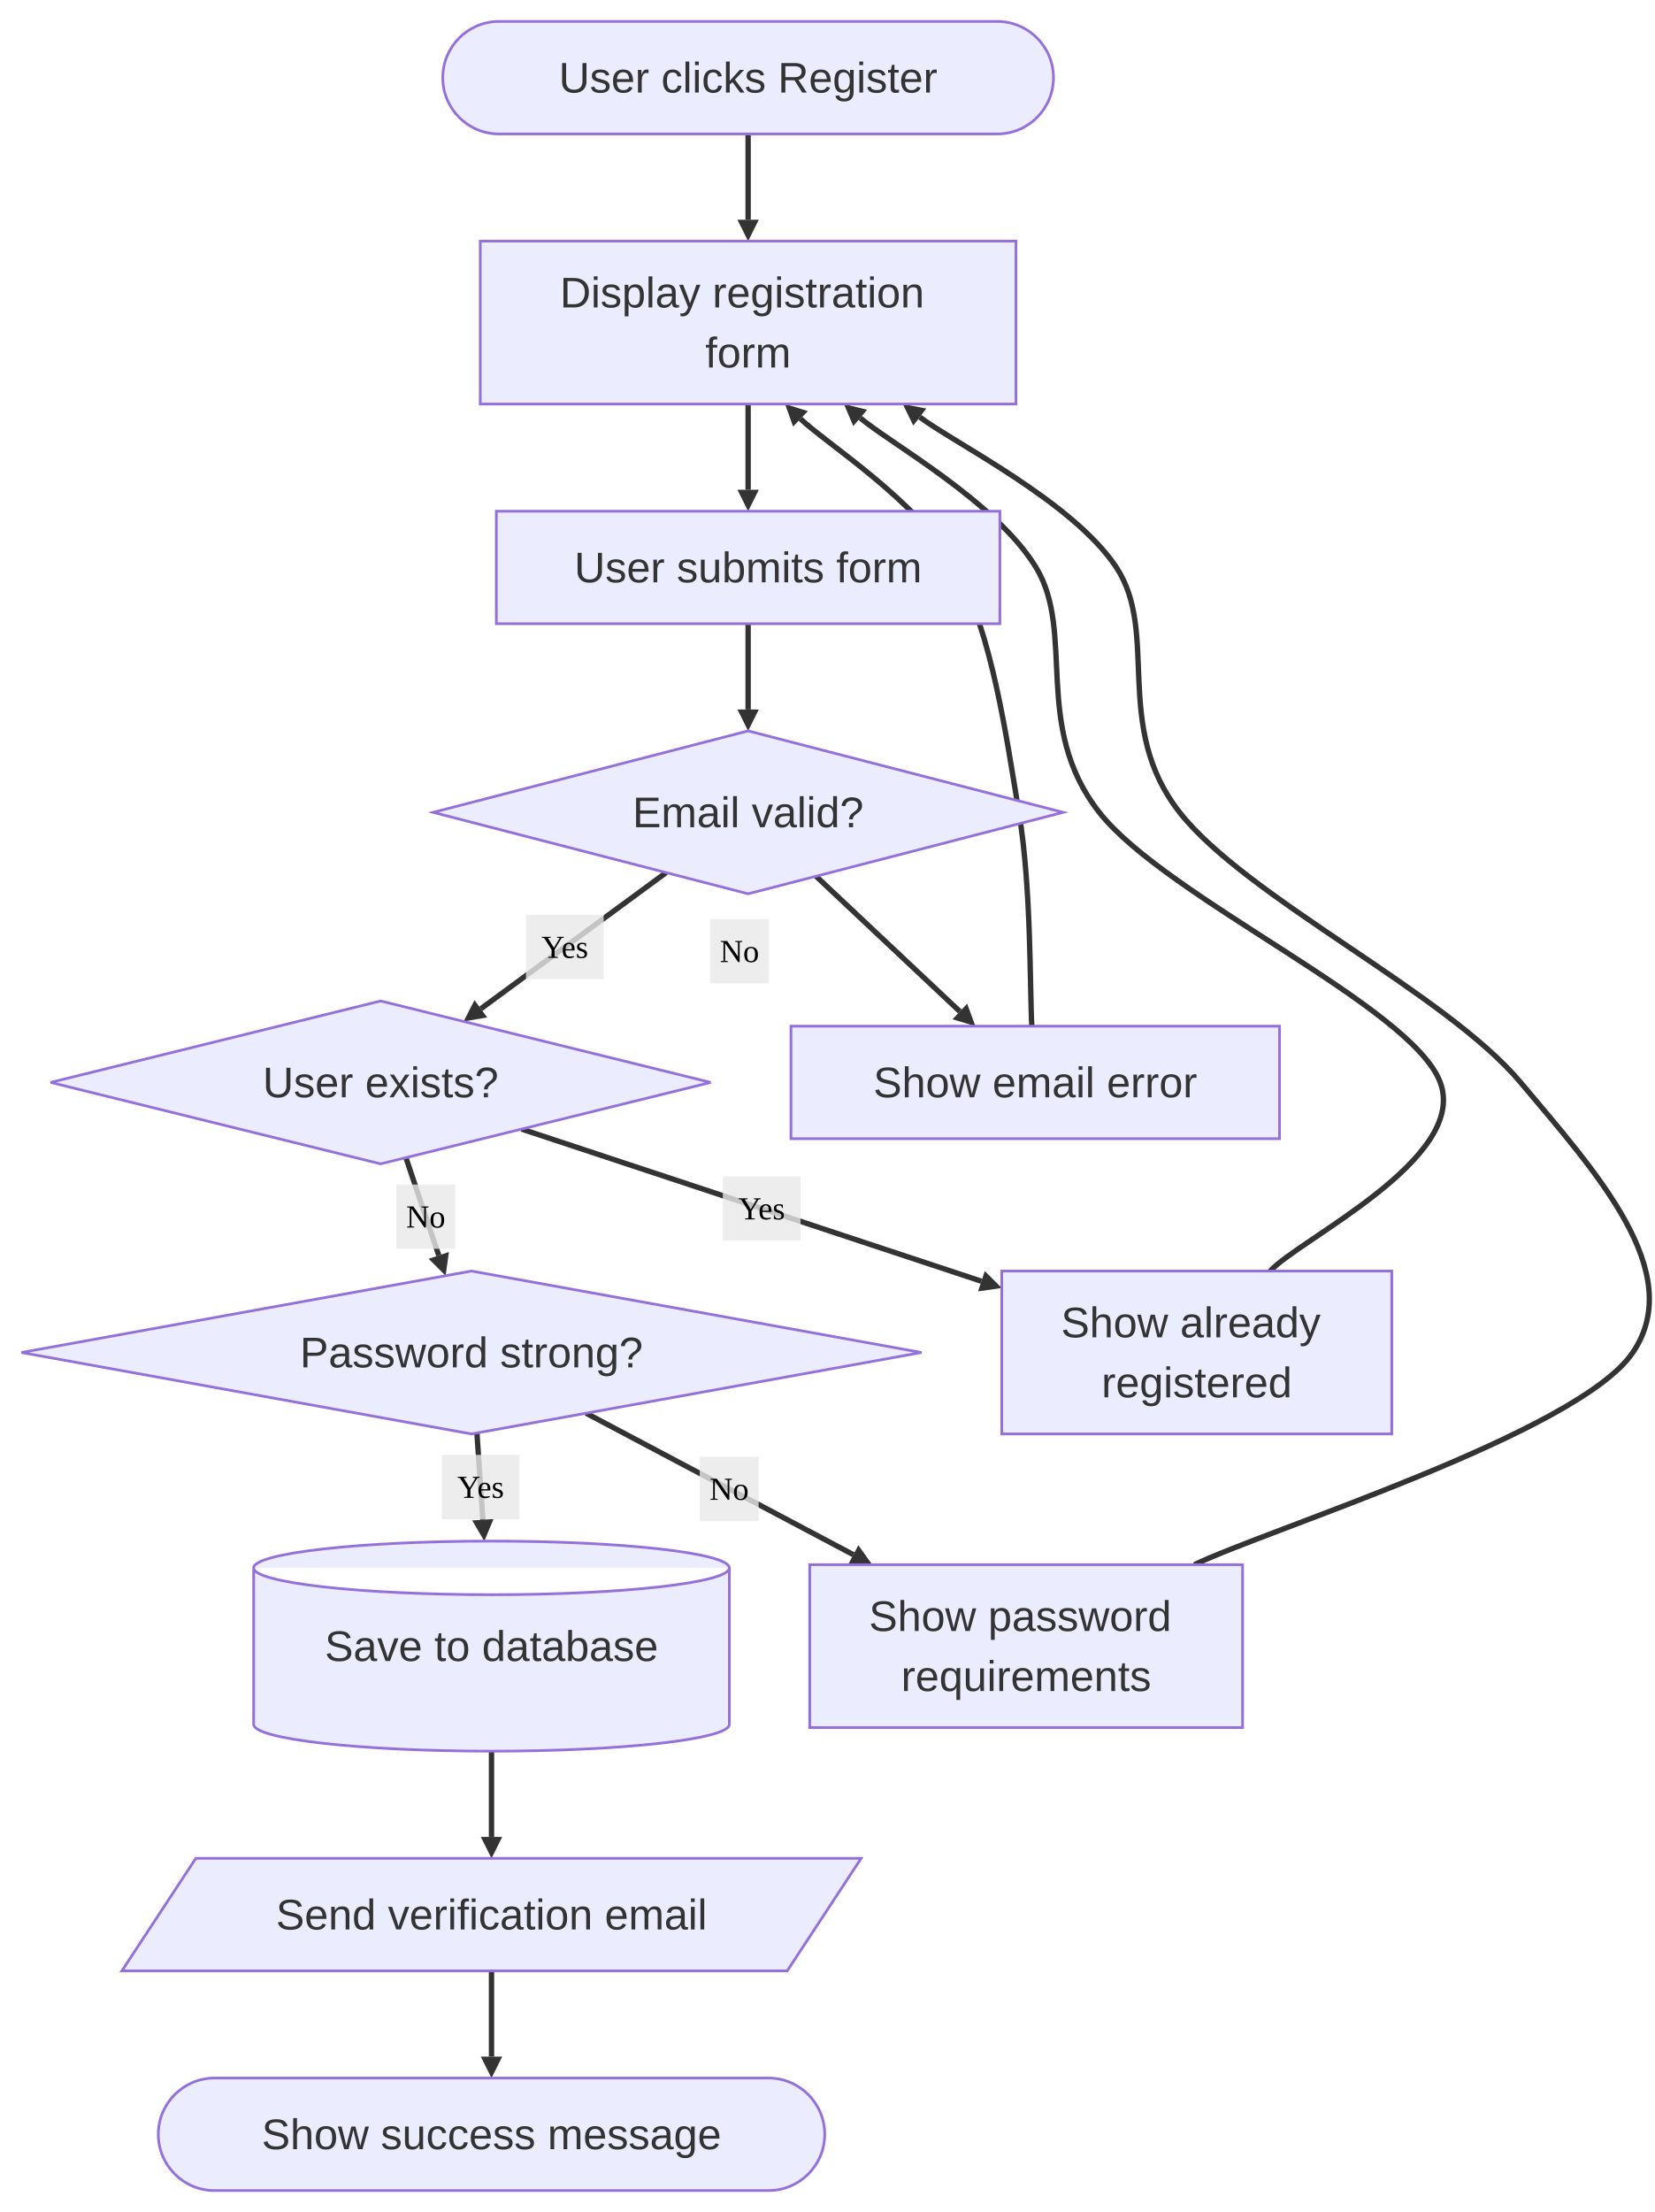
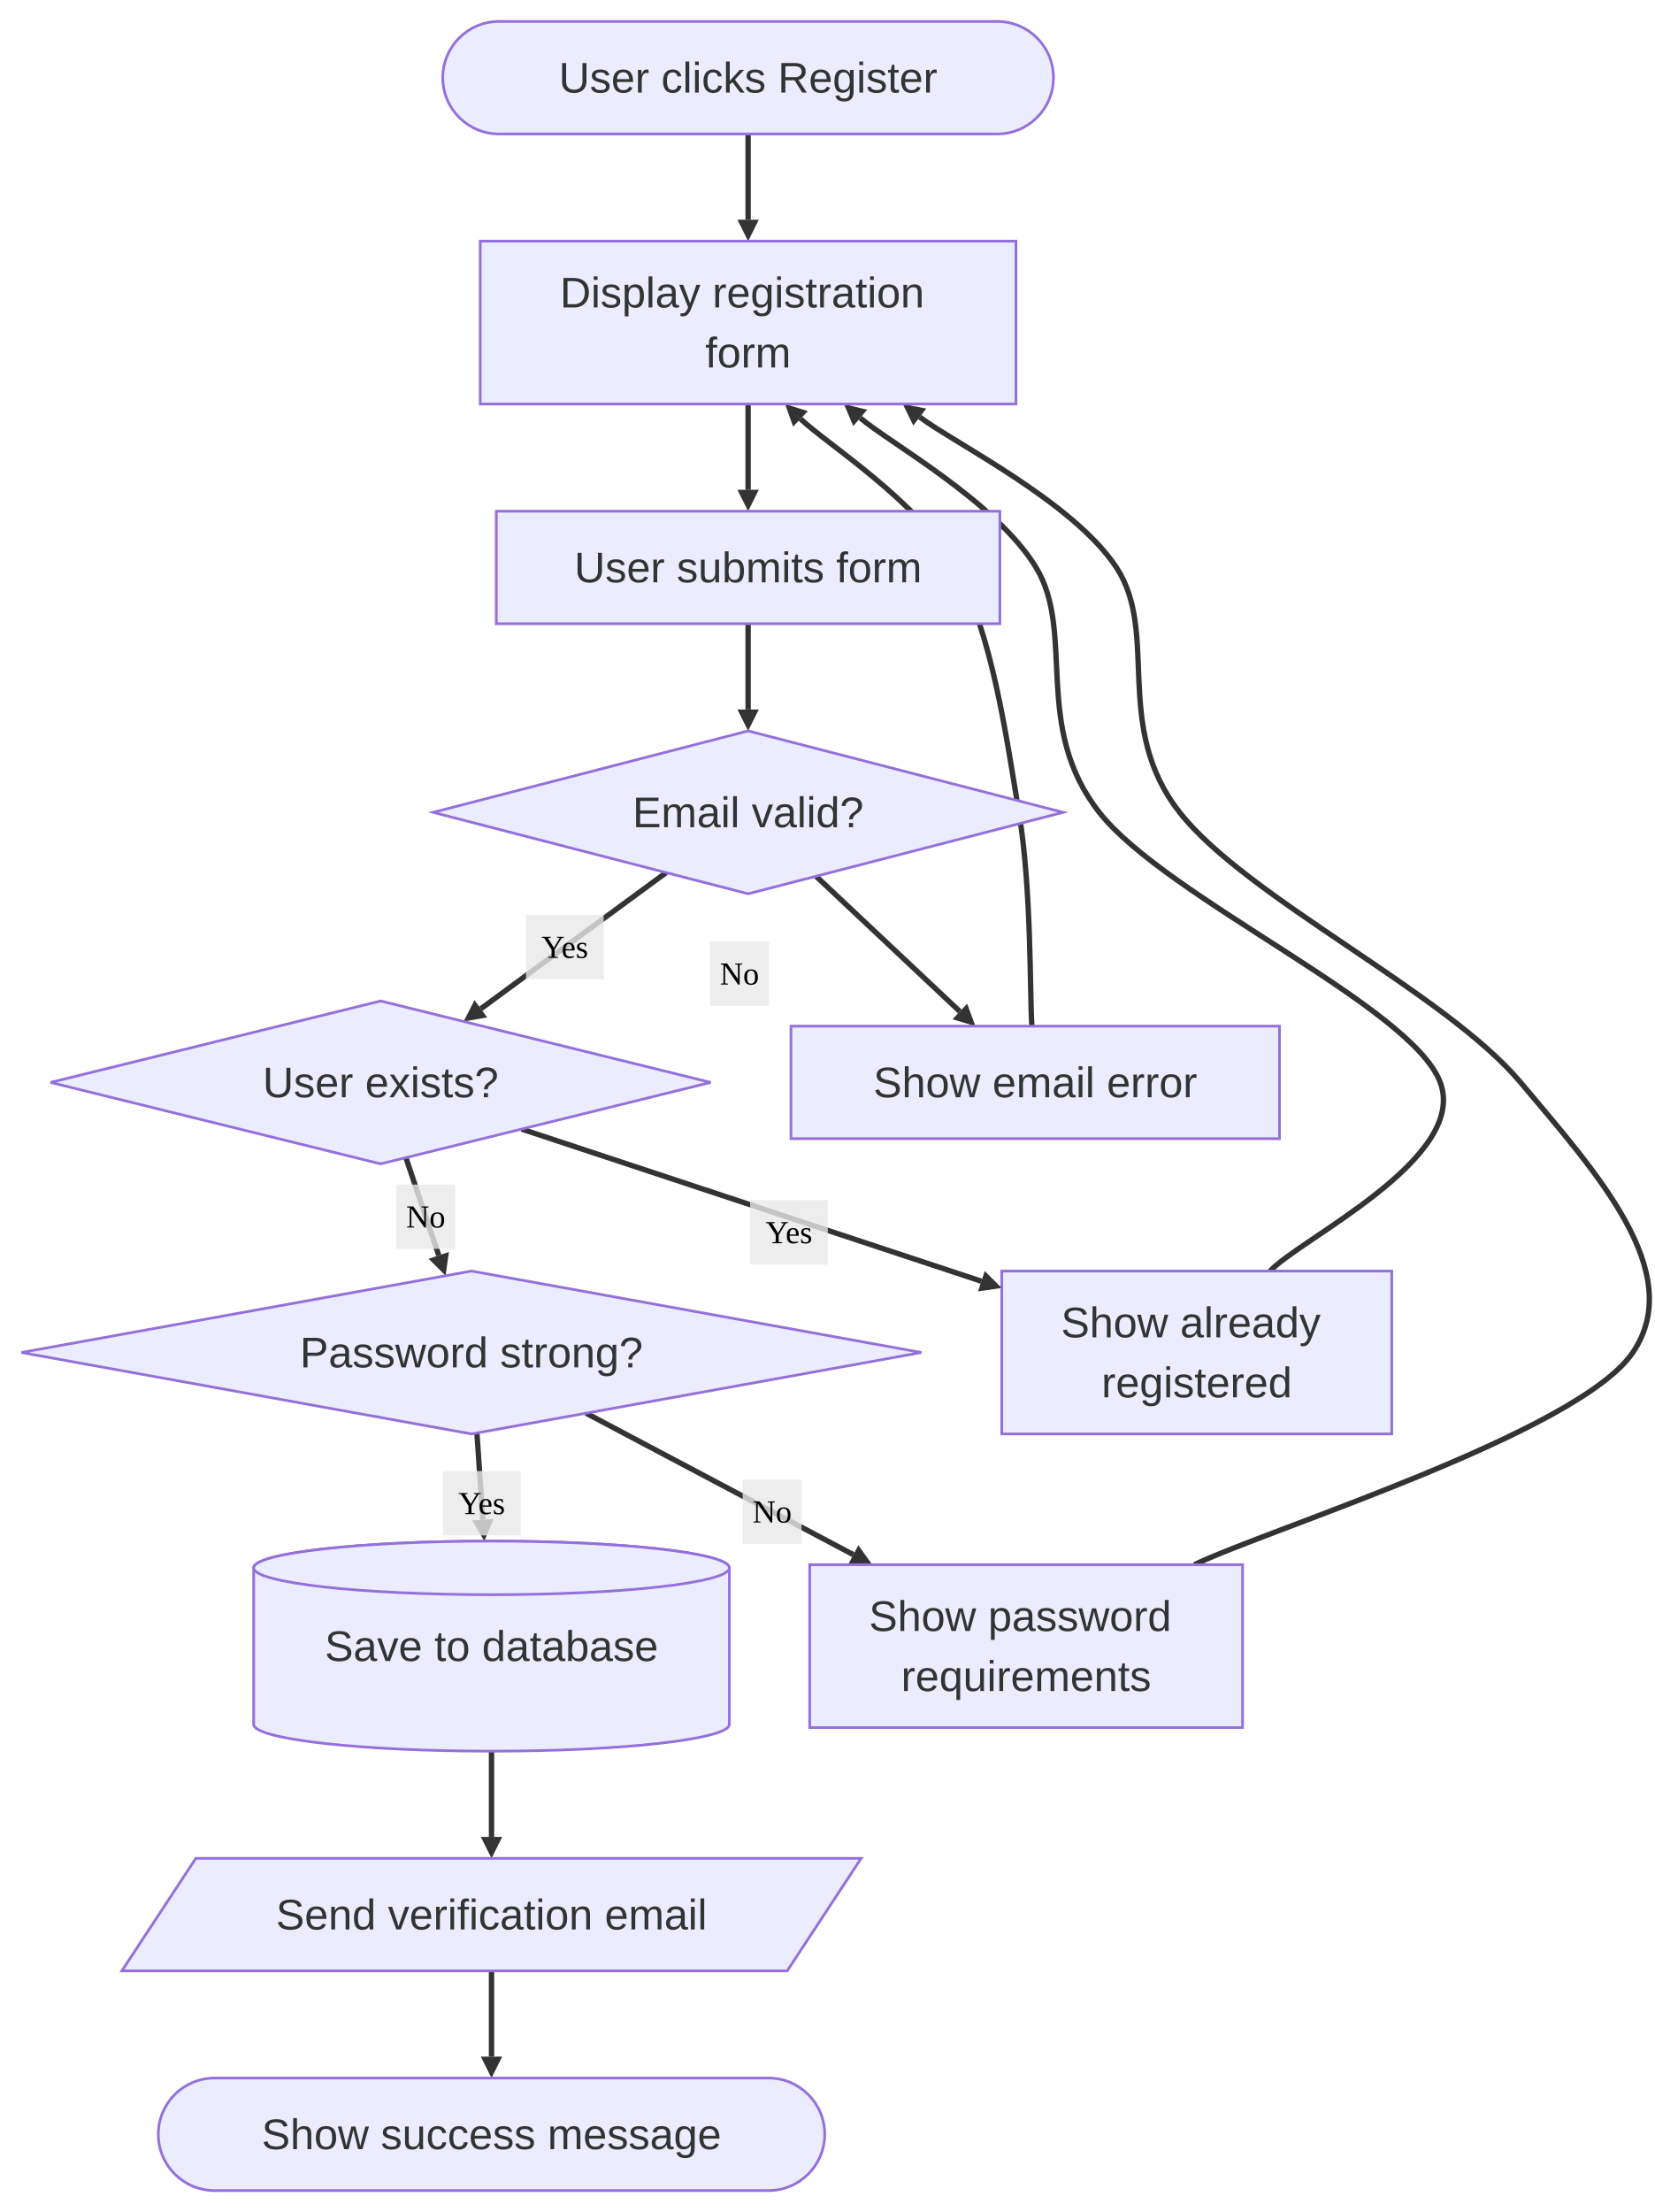
<svg xmlns="http://www.w3.org/2000/svg" viewBox="-8.0 -8.0 617.6 825.6" width="617.6" height="825.6" style="background-color: white">
  <defs>
    <marker id="arrow" viewBox="0 0 10 10" markerWidth="8" markerHeight="8" refX="0" refY="5" orient="auto" markerUnits="userSpaceOnUse">
      <path d="M 0 0 L 10 5 L 0 10 z" fill="#333333" />
    </marker>
-     <marker id="circle-end" viewBox="0 0 10 10" markerWidth="8" markerHeight="8" refX="10" refY="5" orient="auto" markerUnits="userSpaceOnUse">
+     <marker id="circle-end" viewBox="0 0 10 10" markerWidth="8" markerHeight="8" refX="5" refY="5" orient="auto" markerUnits="userSpaceOnUse">
      <circle cx="5" cy="5" r="5" fill="#333333" />
    </marker>
-     <marker id="cross-end" viewBox="0 0 11 11" markerWidth="8" markerHeight="8" refX="10" refY="5.5" orient="auto" markerUnits="userSpaceOnUse">
+     <marker id="cross-end" viewBox="0 0 11 11" markerWidth="8" markerHeight="8" refX="5.5" refY="5.5" orient="auto" markerUnits="userSpaceOnUse">
      <path d="M 1,1 l 9,9 M 10,1 l -9,9" stroke="#333333" stroke-width="2" />
    </marker>
    <marker id="arrow-reverse" viewBox="0 0 10 10" markerWidth="8" markerHeight="8" refX="0" refY="5" orient="auto-start-reverse" markerUnits="userSpaceOnUse">
      <path d="M 0 0 L 10 5 L 0 10 z" fill="#333333" />
    </marker>
  </defs>
  <style>.node rect, .node polygon, .node circle, .node &gt; path, .node line { fill: #ECECFF; stroke: #9370DB; stroke-width: 1; }
.node text { fill: #333333; font-family: "trebuchet ms", verdana, arial, sans-serif, "Apple Color Emoji", "Segoe UI Emoji", "Noto Color Emoji", "Twemoji Mozilla"; font-size: 16px; }
.edge path { fill: none; stroke: #333333; }
.edge text { fill: #333333; font-family: "trebuchet ms", verdana, arial, sans-serif, "Apple Color Emoji", "Segoe UI Emoji", "Noto Color Emoji", "Twemoji Mozilla"; font-size: 12px; }
.subgraph rect { fill: #ffffde; stroke: #aaaa33; stroke-width: 1; opacity: 0.5; }
.subgraph text { fill: #333333; font-family: "trebuchet ms", verdana, arial, sans-serif, "Apple Color Emoji", "Segoe UI Emoji", "Noto Color Emoji", "Twemoji Mozilla"; font-size: 12px; font-weight: bold; }
</style>
  <g class="edge" data-edge-source="Start" data-edge-target="Form">
    <path d="M271.3,42.0 L271.3,74.0" stroke-width="2" marker-end="url(#arrow)" />
  </g>
  <g class="edge" data-edge-source="Form" data-edge-target="Submit">
    <path d="M271.3,142.8 L271.3,174.8" stroke-width="2" marker-end="url(#arrow)" />
  </g>
  <g class="edge" data-edge-source="Submit" data-edge-target="ValidateEmail">
    <path d="M271.3,224.8 L271.3,256.8" stroke-width="2" marker-end="url(#arrow)" />
  </g>
  <g class="edge" data-edge-source="ValidateEmail" data-edge-target="EmailError">
    <path d="M296.66,319.04 L350.34,369.52" stroke-width="2" marker-end="url(#arrow)" />
  </g>
  <g class="edge" data-edge-source="EmailError" data-edge-target="Form">
    <path d="M377.23,375.0 C376.42,361.7 377.14,323.73 372.4,295.2 C367.66,266.67 362.39,228.28 348.8,203.8 C335.21,179.32 300.51,157.58 290.86,148.33" stroke-width="2" marker-end="url(#arrow)" />
  </g>
  <g class="edge" data-edge-source="ValidateEmail" data-edge-target="CheckExists">
    <path d="M240.69,317.69 L171.52,368.51" stroke-width="2" marker-end="url(#arrow)" />
  </g>
  <g class="edge" data-edge-source="CheckExists" data-edge-target="ExistsError">
    <path d="M186.73,413.41 L358.4,470.2" stroke-width="2" marker-end="url(#arrow)" />
  </g>
  <g class="edge" data-edge-source="ExistsError" data-edge-target="Form">
    <path d="M466.21,466.4 C476.8,454.67 540.34,424.53 529.7,396.0 C519.06,367.47 427.55,327.23 402.4,295.2 C377.25,263.17 393.68,228.34 378.8,203.8 C363.92,179.26 324.09,157.29 313.15,147.98" stroke-width="2" marker-end="url(#arrow)" />
  </g>
  <g class="edge" data-edge-source="CheckExists" data-edge-target="ValidatePassword">
    <path d="M143.54,424.07 L155.81,460.56" stroke-width="2" marker-end="url(#arrow)" />
  </g>
  <g class="edge" data-edge-source="ValidatePassword" data-edge-target="PasswordError">
    <path d="M210.81,519.45 L310.59,572.26" stroke-width="2" marker-end="url(#arrow)" />
  </g>
  <g class="edge" data-edge-source="PasswordError" data-edge-target="Form">
    <path d="M437.92,576 C465.2,562.8 581.3,526.8 601.6,496.8 C621.9,466.8 587.9,429.6 559.7,396.0 C531.5,362.4 457.55,327.23 432.4,295.2 C407.25,263.17 424.97,228.39 408.8,203.8 C392.63,179.21 347.62,157.02 335.39,147.66" stroke-width="2" marker-end="url(#arrow)" />
  </g>
  <g class="edge" data-edge-source="ValidatePassword" data-edge-target="CreateUser">
    <path d="M170.05,526.83 L172.27,559.22" stroke-width="2" marker-end="url(#arrow)" />
  </g>
  <g class="edge" data-edge-source="CreateUser" data-edge-target="SendEmail">
    <path d="M175.5,645.6 L175.5,677.6" stroke-width="2" marker-end="url(#arrow)" />
  </g>
  <g class="edge" data-edge-source="SendEmail" data-edge-target="Success">
    <path d="M175.5,727.6 L175.5,759.6" stroke-width="2" marker-end="url(#arrow)" />
  </g>
  <g class="node" data-node-id="Start">
    <rect x="157.3" y="0.0" width="228.0" height="42.0" rx="21.0" ry="21.0" />
    <text text-anchor="middle" dominant-baseline="central" font-family="&quot;trebuchet ms&quot;, verdana, arial, sans-serif, &quot;Apple Color Emoji&quot;, &quot;Segoe UI Emoji&quot;, &quot;Noto Color Emoji&quot;, &quot;Twemoji Mozilla&quot;" x="271.3" y="21">User clicks Register</text>
  </g>
  <g class="node" data-node-id="Form">
    <rect x="171.3" y="82.0" width="200.0" height="60.8" />
    <text text-anchor="middle" dominant-baseline="central" font-family="&quot;trebuchet ms&quot;, verdana, arial, sans-serif, &quot;Apple Color Emoji&quot;, &quot;Segoe UI Emoji&quot;, &quot;Noto Color Emoji&quot;, &quot;Twemoji Mozilla&quot;" x="271.3" y="101.2">
      <tspan x="271.3" y="101.2">Display registration</tspan>
      <tspan x="271.3" y="123.6">form</tspan>
    </text>
  </g>
  <g class="node" data-node-id="Submit">
    <rect x="177.3" y="182.8" width="188.0" height="42.0" />
    <text text-anchor="middle" dominant-baseline="central" font-family="&quot;trebuchet ms&quot;, verdana, arial, sans-serif, &quot;Apple Color Emoji&quot;, &quot;Segoe UI Emoji&quot;, &quot;Noto Color Emoji&quot;, &quot;Twemoji Mozilla&quot;" x="271.3" y="203.8">User submits form</text>
  </g>
  <g class="node" data-node-id="ValidateEmail">
    <polygon points="271.3,264.8 388.9,295.2 271.3,325.6 153.7,295.2" />
    <text text-anchor="middle" dominant-baseline="central" font-family="&quot;trebuchet ms&quot;, verdana, arial, sans-serif, &quot;Apple Color Emoji&quot;, &quot;Segoe UI Emoji&quot;, &quot;Noto Color Emoji&quot;, &quot;Twemoji Mozilla&quot;" x="271.3" y="295.2">Email valid?</text>
  </g>
  <g class="node" data-node-id="EmailError">
    <rect x="287.3" y="375.0" width="182.4" height="42.0" />
    <text text-anchor="middle" dominant-baseline="central" font-family="&quot;trebuchet ms&quot;, verdana, arial, sans-serif, &quot;Apple Color Emoji&quot;, &quot;Segoe UI Emoji&quot;, &quot;Noto Color Emoji&quot;, &quot;Twemoji Mozilla&quot;" x="378.5" y="396">Show email error</text>
  </g>
  <g class="node" data-node-id="CheckExists">
    <polygon points="134.1,365.6 257.3,396.0 134.1,426.4 10.9,396.0" />
    <text text-anchor="middle" dominant-baseline="central" font-family="&quot;trebuchet ms&quot;, verdana, arial, sans-serif, &quot;Apple Color Emoji&quot;, &quot;Segoe UI Emoji&quot;, &quot;Noto Color Emoji&quot;, &quot;Twemoji Mozilla&quot;" x="134.1" y="396">User exists?</text>
  </g>
  <g class="node" data-node-id="ExistsError">
    <rect x="366.0" y="466.4" width="145.6" height="60.8" />
    <text text-anchor="middle" dominant-baseline="central" font-family="&quot;trebuchet ms&quot;, verdana, arial, sans-serif, &quot;Apple Color Emoji&quot;, &quot;Segoe UI Emoji&quot;, &quot;Noto Color Emoji&quot;, &quot;Twemoji Mozilla&quot;" x="438.8" y="485.6">
      <tspan x="438.8" y="485.6">Show already</tspan>
      <tspan x="438.8" y="508">registered</tspan>
    </text>
  </g>
  <g class="node" data-node-id="ValidatePassword">
    <polygon points="168.0,466.4 336.0,496.8 168.0,527.2 0.0,496.8" />
    <text text-anchor="middle" dominant-baseline="central" font-family="&quot;trebuchet ms&quot;, verdana, arial, sans-serif, &quot;Apple Color Emoji&quot;, &quot;Segoe UI Emoji&quot;, &quot;Noto Color Emoji&quot;, &quot;Twemoji Mozilla&quot;" x="168" y="496.8">Password strong?</text>
  </g>
  <g class="node" data-node-id="PasswordError">
    <rect x="294.3" y="576" width="161.6" height="60.8" />
    <text text-anchor="middle" dominant-baseline="central" font-family="&quot;trebuchet ms&quot;, verdana, arial, sans-serif, &quot;Apple Color Emoji&quot;, &quot;Segoe UI Emoji&quot;, &quot;Noto Color Emoji&quot;, &quot;Twemoji Mozilla&quot;" x="375.1" y="595.2">
      <tspan x="375.1" y="595.2">Show password</tspan>
      <tspan x="375.1" y="617.6">requirements</tspan>
    </text>
  </g>
  <g class="node" data-node-id="CreateUser">
-     <path d="M 86.7,577.2 A 88.8,10.0 0 0 1 264.3,577.2 L 264.3,635.6 A 88.8,10.0 0 0 1 86.7,635.6 L 86.7,577.2 M 86.7,577.2 A 88.8,10.0 0 0 0 264.3,577.2" />
+     <path d="M 86.7,577.2 A 88.8,10.0 0 0 1 264.3,577.2 L 264.3,635.6 A 88.8,10.0 0 0 1 86.7,635.6 Z" />
+     <path d="M 86.7,577.2 A 88.8,10.0 0 0 1 264.3,577.2 A 88.8,10.0 0 0 1 86.7,577.2" />
    <text text-anchor="middle" dominant-baseline="central" font-family="&quot;trebuchet ms&quot;, verdana, arial, sans-serif, &quot;Apple Color Emoji&quot;, &quot;Segoe UI Emoji&quot;, &quot;Noto Color Emoji&quot;, &quot;Twemoji Mozilla&quot;" x="175.5" y="606.4">Save to database</text>
  </g>
  <g class="node" data-node-id="SendEmail">
    <polygon points="65.1,685.6 313.5,685.6 285.9,727.6 37.5,727.6" />
    <text text-anchor="middle" dominant-baseline="central" font-family="&quot;trebuchet ms&quot;, verdana, arial, sans-serif, &quot;Apple Color Emoji&quot;, &quot;Segoe UI Emoji&quot;, &quot;Noto Color Emoji&quot;, &quot;Twemoji Mozilla&quot;" x="175.5" y="706.6">Send verification email</text>
  </g>
  <g class="node" data-node-id="Success">
    <rect x="51.1" y="767.6" width="248.8" height="42.0" rx="21.0" ry="21.0" />
    <text text-anchor="middle" dominant-baseline="central" font-family="&quot;trebuchet ms&quot;, verdana, arial, sans-serif, &quot;Apple Color Emoji&quot;, &quot;Segoe UI Emoji&quot;, &quot;Noto Color Emoji&quot;, &quot;Twemoji Mozilla&quot;" x="175.5" y="788.6">Show success message</text>
  </g>
  <g class="edge-label" data-edge-source="ValidateEmail" data-edge-target="EmailError">
-     <rect x="257.08" y="335.02" width="22.0" height="24.0" fill="rgba(232,232,232,0.8)" stroke="none" />
-     <text text-anchor="middle" dominant-baseline="central" x="268.08" y="347.02">No</text>
+     <rect x="257.08" y="343.42" width="22.0" height="24.0" fill="rgba(232,232,232,0.8)" stroke="none" />
+     <text text-anchor="middle" dominant-baseline="central" x="268.08" y="355.42">No</text>
  </g>
  <g class="edge-label" data-edge-source="ValidateEmail" data-edge-target="CheckExists">
    <rect x="188.38" y="333.47" width="29.0" height="24.0" fill="rgba(232,232,232,0.8)" stroke="none" />
    <text text-anchor="middle" dominant-baseline="central" x="202.88" y="345.47">Yes</text>
  </g>
  <g class="edge-label" data-edge-source="CheckExists" data-edge-target="ExistsError">
-     <rect x="261.87" y="431.06" width="29.0" height="24.0" fill="rgba(232,232,232,0.8)" stroke="none" />
-     <text text-anchor="middle" dominant-baseline="central" x="276.37" y="443.06">Yes</text>
+     <rect x="272.05" y="439.96" width="29.0" height="24.0" fill="rgba(232,232,232,0.8)" stroke="none" />
+     <text text-anchor="middle" dominant-baseline="central" x="286.55" y="451.96">Yes</text>
  </g>
  <g class="edge-label" data-edge-source="CheckExists" data-edge-target="ValidatePassword">
    <rect x="139.95" y="434.11" width="22.0" height="24.0" fill="rgba(232,232,232,0.8)" stroke="none" />
    <text text-anchor="middle" dominant-baseline="central" x="150.95" y="446.11">No</text>
  </g>
  <g class="edge-label" data-edge-source="ValidatePassword" data-edge-target="PasswordError">
-     <rect x="253.23" y="535.73" width="22.0" height="24.0" fill="rgba(232,232,232,0.8)" stroke="none" />
-     <text text-anchor="middle" dominant-baseline="central" x="264.23" y="547.73">No</text>
+     <rect x="269.26" y="544.21" width="22.0" height="24.0" fill="rgba(232,232,232,0.8)" stroke="none" />
+     <text text-anchor="middle" dominant-baseline="central" x="280.26" y="556.21">No</text>
  </g>
  <g class="edge-label" data-edge-source="ValidatePassword" data-edge-target="CreateUser">
-     <rect x="156.94" y="535.01" width="29.0" height="24.0" fill="rgba(232,232,232,0.8)" stroke="none" />
-     <text text-anchor="middle" dominant-baseline="central" x="171.44" y="547.01">Yes</text>
+     <rect x="157.35" y="541.07" width="29.0" height="24.0" fill="rgba(232,232,232,0.8)" stroke="none" />
+     <text text-anchor="middle" dominant-baseline="central" x="171.85" y="553.07">Yes</text>
  </g>
</svg>
